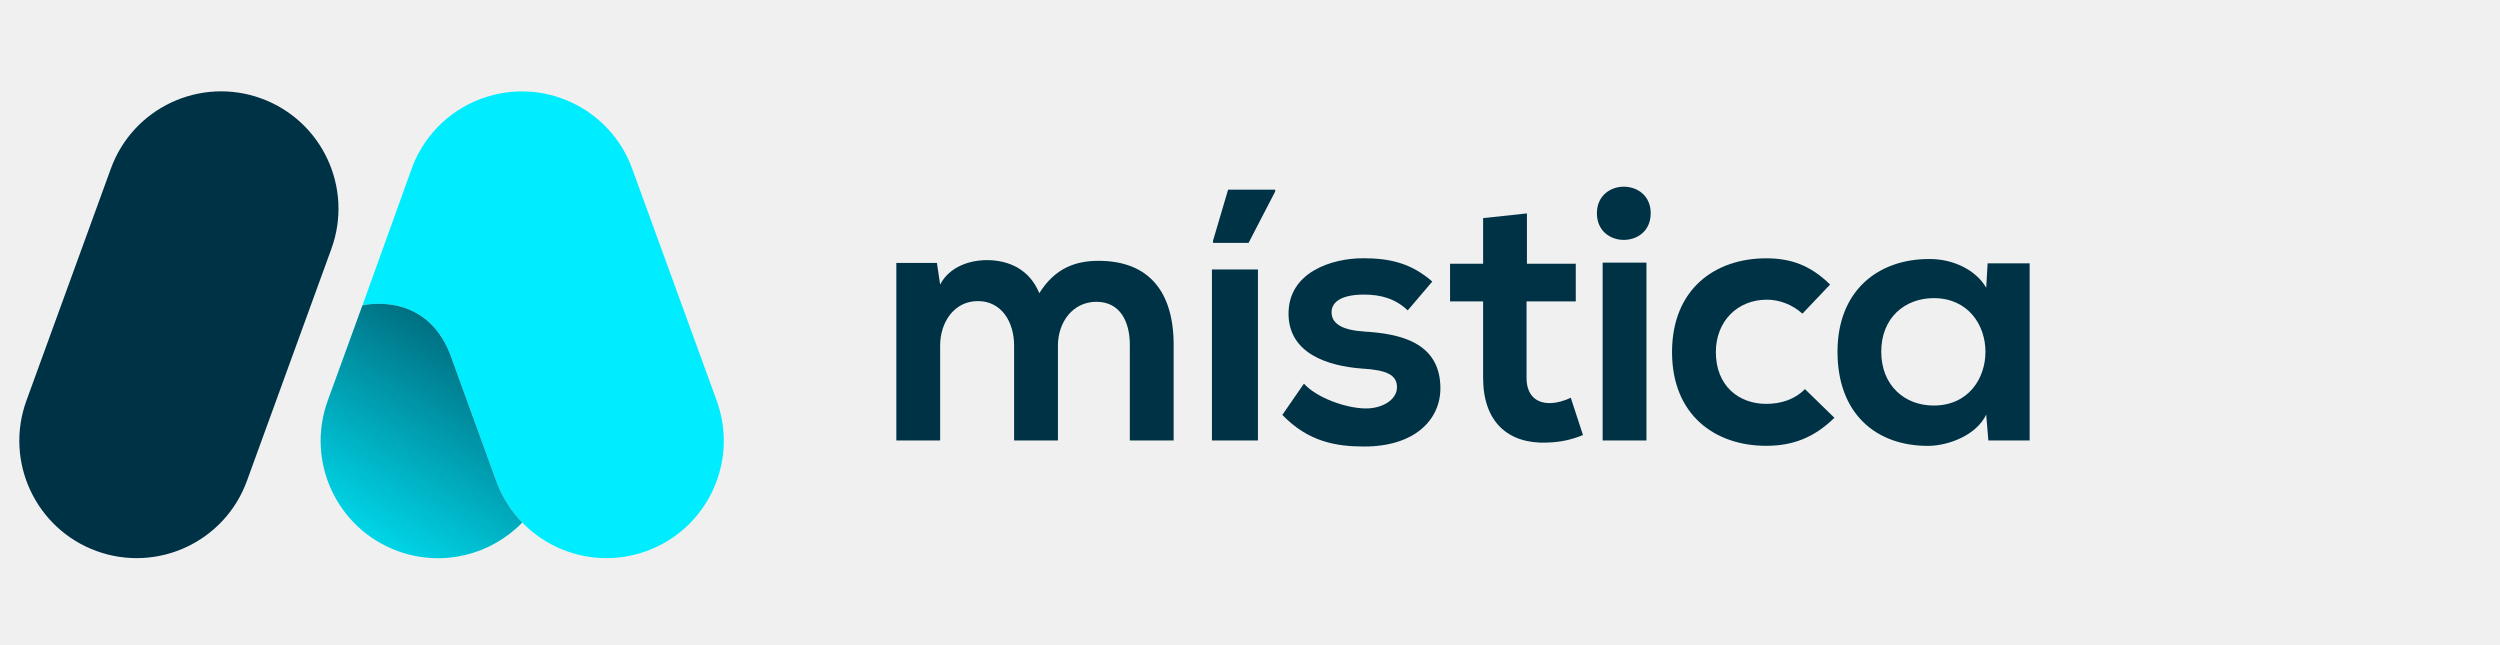
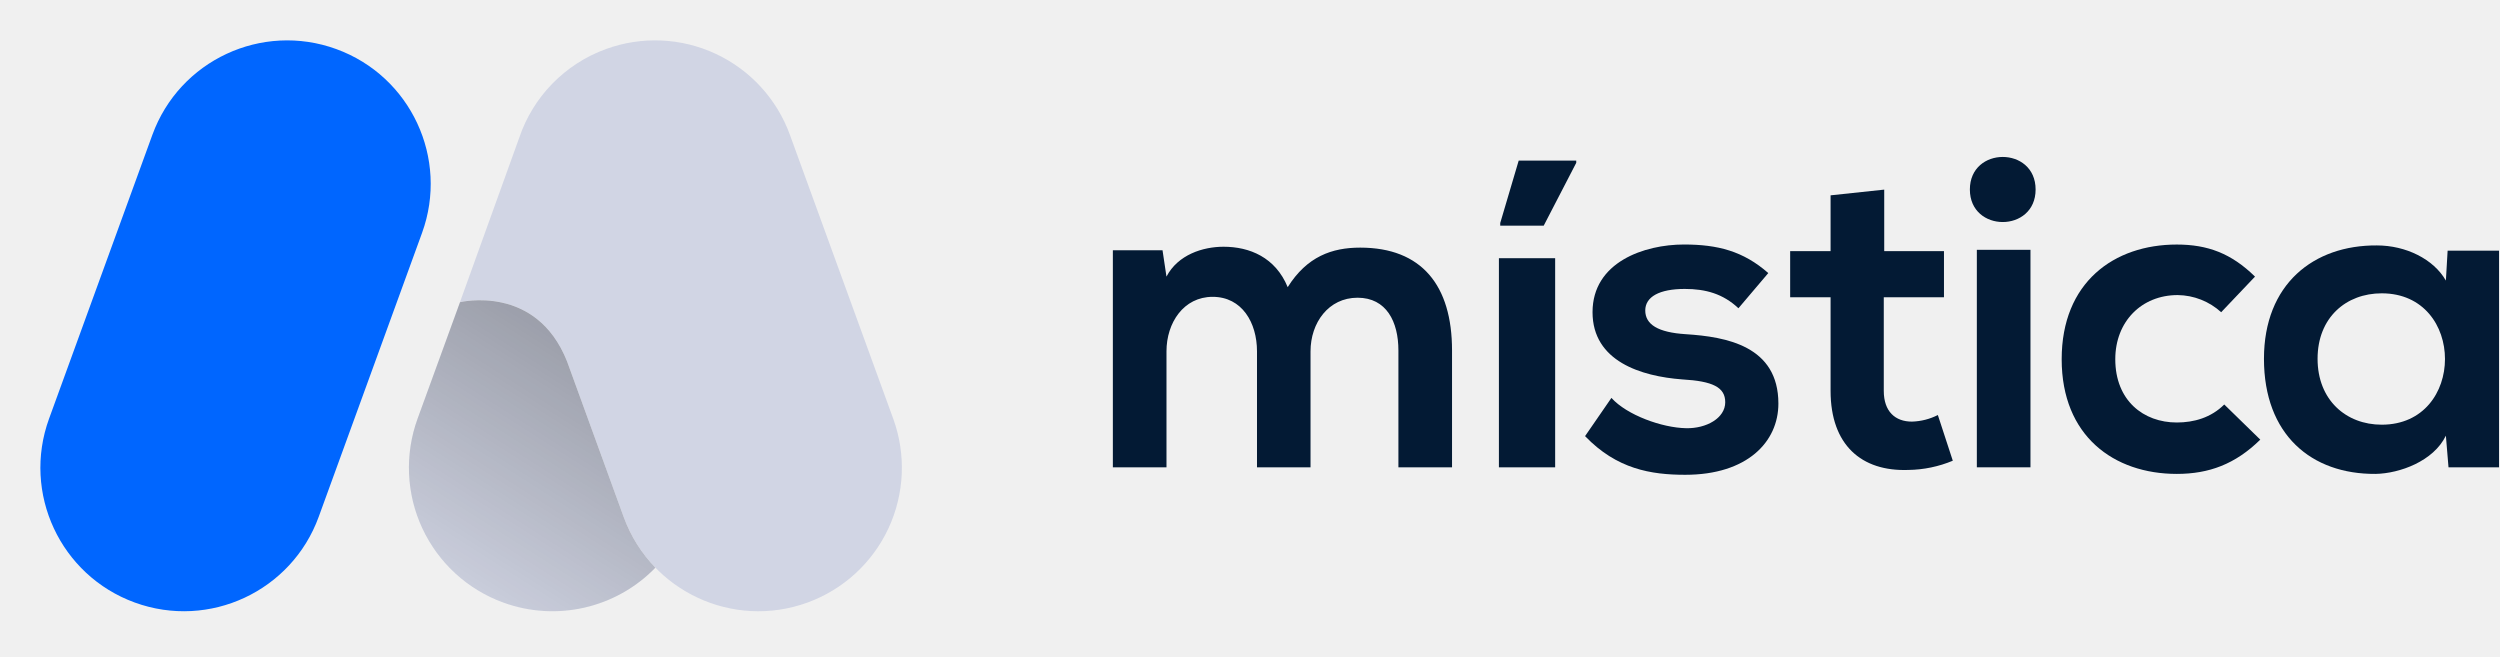
- <svg xmlns="http://www.w3.org/2000/svg" version="1.1" id="Capa_1" x="0px" y="0px" viewBox="0 0 388 100" style="enable-background:new 0 0 388 100;" xml:space="preserve">
-   <style type="text/css">
- 	.st0{fill:#003245;}
- 	.st1{fill:#00EDFF;}
- 	.st2{fill:url(#SVGID_1_);}
- 	.st3{fill:#FFFFFF;}
- 	.st4{fill:url(#SVGID_2_);}
- 	.st5{fill:url(#SVGID_3_);}
- 	.st6{fill:#192C3D;}
- 	.st7{fill:#00EDED;}
- 	.st8{fill:url(#SVGID_4_);}
- 	.st9{fill:url(#SVGID_5_);}
- 	.st10{fill:#FF00CC;}
- 	.st11{fill:url(#SVGID_6_);}
- 	.st12{fill:url(#SVGID_7_);}
- 	.st13{fill:#980098;}
- 	.st14{fill:url(#SVGID_8_);}
- 	.st15{fill:#FF7B00;}
- 	.st16{fill:url(#SVGID_9_);}
- 	.st17{fill:#FFFF00;}
- 	.st18{fill:url(#SVGID_10_);}
- 	.st19{fill:#00FF99;}
- 	.st20{fill:url(#SVGID_11_);}
- 	.st21{fill:url(#SVGID_12_);}
- 	.st22{fill:url(#SVGID_13_);}
- 	.st23{fill:url(#SVGID_14_);}
- 	.st24{fill:none;stroke:#003245;stroke-width:24;stroke-miterlimit:10;}
- 	.st25{fill:url(#SVGID_15_);}
- 	.st26{fill:none;stroke:#C4C4C4;stroke-width:4;stroke-miterlimit:10;}
- 	.st27{fill:none;stroke:#FF2424;stroke-width:20;stroke-miterlimit:10;}
- 	.st28{fill:none;stroke:#33CC00;stroke-width:20;stroke-miterlimit:10;}
- 	.st29{fill:url(#SVGID_16_);}
- 	.st30{fill:url(#SVGID_17_);}
- 	.st31{fill:url(#SVGID_18_);}
- 	.st32{fill:url(#SVGID_19_);}
- 	.st33{fill:url(#SVGID_20_);}
- </style>
-   <g>
-     <g>
-       <path class="st0" d="M51.43,38.62L38.32,74.64c-3.44,9.45-13.89,14.32-23.34,10.88l0,0C5.54,82.08,0.66,71.63,4.1,62.18    l13.11-36.02c3.44-9.45,13.89-14.32,23.34-10.88l0,0C50,18.72,54.87,29.17,51.43,38.62z" />
-       <path class="st1" d="M56.25,47.4c0,0,9.66-2.36,13.57,7.49l0.6,1.65l6.59,18.1c3.44,9.45,13.89,14.32,23.34,10.88h0    c9.45-3.44,14.32-13.89,10.88-23.34L98.11,26.17c-3.44-9.45-13.89-14.32-23.34-10.88l0,0c-5.41,1.97-9.32,6.24-11.03,11.31    L56.25,47.4z" />
-       <g>
-         <path class="st1" d="M77.01,74.64l-6.59-18.1l-0.6-1.65c-3.91-9.85-13.57-7.49-13.57-7.49l-5.38,14.79     c-3.44,9.45,1.43,19.9,10.88,23.34h0c6.96,2.53,14.45,0.56,19.3-4.43C79.31,79.3,77.91,77.13,77.01,74.64z" />
-       </g>
-       <g>
-         <linearGradient id="SVGID_1_" gradientUnits="userSpaceOnUse" x1="52.753" y1="89.672" x2="85.247" y2="37.681">
-           <stop offset="0" style="stop-color:#003245;stop-opacity:0" />
-           <stop offset="1" style="stop-color:#003245" />
-         </linearGradient>
-         <path class="st2" d="M77.01,74.64l-6.59-18.1l-0.6-1.65c-3.91-9.85-13.57-7.49-13.57-7.49l-5.38,14.79     c-3.44,9.45,1.43,19.9,10.88,23.34h0c6.96,2.53,14.45,0.56,19.3-4.43C79.31,79.3,77.91,77.13,77.01,74.64z" />
-       </g>
-     </g>
-     <g>
-       <path class="st0" d="M157.39,68.36V53.64c0-3.62-1.9-6.91-5.63-6.91c-3.68,0-5.85,3.29-5.85,6.91v14.72h-6.8V40.81h6.3l0.5,3.35    c1.45-2.79,4.63-3.79,7.25-3.79c3.29,0,6.58,1.34,8.14,5.13c2.45-3.9,5.63-5.02,9.2-5.02c7.81,0,11.65,4.8,11.65,13.05v14.83h-6.8    V53.53c0-3.62-1.51-6.69-5.19-6.69s-5.97,3.18-5.97,6.8v14.72H157.39z" />
-       <path class="st0" d="M188.09,68.36V41.82h7.14v26.54H188.09z M197.9,29.44h-7.3l-2.34,7.92v0.33h5.52l4.13-7.97V29.44z" />
-       <path class="st0" d="M218.48,48.17c-1.95-1.84-4.18-2.45-6.8-2.45c-3.23,0-5.02,1-5.02,2.73c0,1.78,1.62,2.79,5.13,3.01    c5.19,0.33,11.76,1.51,11.76,8.81c0,4.85-3.96,9.03-11.82,9.03c-4.35,0-8.7-0.73-12.71-4.91l3.35-4.85    c1.95,2.17,6.41,3.79,9.48,3.85c2.56,0.06,4.96-1.28,4.96-3.29c0-1.9-1.56-2.68-5.46-2.9c-5.19-0.39-11.37-2.29-11.37-8.53    c0-6.36,6.58-8.59,11.6-8.59c4.29,0,7.53,0.84,10.71,3.62L218.48,48.17z" />
-       <path class="st0" d="M236.98,33.12v7.81h7.58v5.85h-7.64v11.88c0,2.62,1.45,3.9,3.57,3.9c1.06,0,2.29-0.33,3.29-0.84l1.9,5.8    c-1.95,0.78-3.57,1.11-5.63,1.17c-5.97,0.22-9.87-3.18-9.87-10.04V46.78h-5.13v-5.85h5.13v-7.08L236.98,33.12z" />
-       <path class="st0" d="M284.7,64.84c-3.18,3.12-6.52,4.35-10.59,4.35c-7.97,0-14.61-4.8-14.61-14.55s6.64-14.55,14.61-14.55    c3.9,0,6.91,1.12,9.92,4.07l-4.29,4.52c-1.62-1.45-3.62-2.17-5.52-2.17c-4.57,0-7.92,3.35-7.92,8.14c0,5.24,3.57,8.03,7.81,8.03    c2.17,0,4.35-0.61,6.02-2.29L284.7,64.84z" />
-       <path class="st0" d="M308.48,40.87H315v27.49h-6.41l-0.33-4.01c-1.56,3.23-5.85,4.8-8.92,4.85c-8.14,0.06-14.16-4.96-14.16-14.61    c0-9.48,6.3-14.44,14.33-14.39c3.68,0,7.19,1.73,8.75,4.46L308.48,40.87z M291.97,54.58c0,5.24,3.62,8.36,8.14,8.36    c10.71,0,10.71-16.67,0-16.67C295.6,46.28,291.97,49.34,291.97,54.58z" />
-       <g>
-         <path class="st0" d="M248.73,40.76v27.6h6.8v-27.6H248.73z" />
-         <path class="st0" d="M256.19,33.1c0,5.51-8.35,5.51-8.35,0C247.85,27.6,256.19,27.6,256.19,33.1z" />
-       </g>
-     </g>
-   </g>
+ <svg xmlns="http://www.w3.org/2000/svg" width="564" height="148" viewBox="0 0 564 148" fill="none">
+   <path d="M34.377 30.416L11.07 94.449C4.956 111.248 13.618 129.822 30.416 135.936C47.214 142.05 65.788 133.389 71.902 116.59L95.209 52.557C101.323 35.759 92.662 17.185 75.863 11.07C59.065 4.956 40.491 13.618 34.377 30.416Z" fill="#0066FF" />
+   <path d="M103.77 68.164C103.77 68.164 120.942 63.965 127.9 81.484L128.977 84.426L140.685 116.603C146.802 133.395 165.371 142.051 182.165 135.94C190.232 133.005 196.802 126.985 200.43 119.205C204.058 111.425 204.447 102.522 201.51 94.456L178.204 30.419C175.271 22.349 169.252 15.776 161.472 12.145C153.692 8.514 144.788 8.123 136.72 11.058C127.46 14.417 120.239 21.817 117.109 31.156L103.77 68.164Z" fill="#D1D5E4" />
+   <path d="M140.685 116.591L128.977 84.426L127.908 81.496C120.949 63.977 103.778 68.176 103.778 68.176L94.205 94.452C91.267 102.519 91.655 111.423 95.283 119.204C98.911 126.985 105.482 133.005 113.55 135.94C125.538 140.307 138.973 137.225 147.858 128.069C144.682 124.793 142.237 120.881 140.685 116.591Z" fill="#D1D5E4" />
+   <path d="M140.685 116.591L128.977 84.426L127.908 81.496C120.949 63.977 103.778 68.176 103.778 68.176L94.205 94.452C91.267 102.519 91.655 111.423 95.283 119.204C98.911 126.985 105.482 133.005 113.55 135.94C125.538 140.307 138.973 137.225 147.858 128.069C144.682 124.793 142.237 120.881 140.685 116.591Z" fill="url(#paint0_linear)" fill-opacity="0.4" />
+   <path d="M283.578 105.426V79.255C283.578 72.812 280.21 66.966 273.567 66.966C267.027 66.966 263.159 72.82 263.159 79.255V105.426H251.061V56.457H262.266L263.155 62.404C265.735 57.452 271.382 55.664 276.034 55.664C281.888 55.664 287.742 58.045 290.505 64.785C294.868 57.846 300.519 55.863 306.86 55.863C320.738 55.863 327.579 64.387 327.579 79.06V105.426H315.481V79.06C315.481 72.617 312.804 67.165 306.263 67.165C299.723 67.165 295.656 72.812 295.656 79.263V105.434L283.578 105.426Z" fill="#031A34" />
+   <path d="M338.155 105.426V58.244H350.842V105.426H338.155ZM355.6 36.237H342.616L338.452 50.314V50.907H348.263L355.6 36.733V36.237Z" fill="#031A34" />
+   <path d="M392.19 69.542C388.721 66.272 384.775 65.183 380.092 65.183C374.344 65.183 371.171 66.966 371.171 70.038C371.171 73.21 374.047 74.994 380.291 75.392C389.509 75.985 401.205 78.069 401.205 91.053C401.205 99.678 394.181 107.112 380.194 107.112C372.459 107.112 364.728 105.824 357.59 98.39L363.537 89.765C367.007 93.629 374.937 96.505 380.389 96.603C384.951 96.704 389.213 94.323 389.213 90.749C389.213 87.377 386.438 85.991 379.499 85.593C370.281 84.899 359.276 81.531 359.276 70.428C359.276 59.11 370.984 55.161 379.893 55.161C387.527 55.161 393.275 56.648 398.926 61.604L392.19 69.542Z" fill="#031A34" />
+   <path d="M425.081 42.778V56.656H438.561V67.064H424.98V88.177C424.98 92.837 427.559 95.116 431.325 95.116C433.362 95.059 435.362 94.551 437.179 93.629L440.551 103.939C437.377 105.265 433.98 105.971 430.541 106.019C419.934 106.41 412.979 100.372 412.979 88.177V67.064H403.859V56.656H412.979V44.066L425.081 42.778Z" fill="#031A34" />
+   <path d="M509.919 99.182C504.268 104.732 498.321 106.913 491.085 106.913C476.911 106.913 465.114 98.39 465.114 81.043C465.114 63.696 476.911 55.169 491.085 55.169C498.024 55.169 503.379 57.151 508.729 62.404L501.096 70.436C498.409 67.988 494.918 66.612 491.284 66.568C483.155 66.568 477.208 72.516 477.208 81.043C477.208 90.358 483.553 95.315 491.085 95.315C494.953 95.315 498.816 94.226 501.79 91.252L509.919 99.182Z" fill="#031A34" />
+   <path d="M552.184 56.558H563.783V105.426H552.383L551.79 98.288C549.011 104.037 541.382 106.815 535.93 106.913C521.455 107.011 510.75 98.089 510.75 80.941C510.75 64.09 521.951 55.27 536.227 55.368C542.767 55.368 549.011 58.443 551.79 63.298L552.184 56.558ZM522.845 80.941C522.845 90.261 529.288 95.81 537.315 95.81C556.348 95.81 556.348 66.174 537.315 66.174C529.288 66.174 522.845 71.626 522.845 80.941Z" fill="#031A34" />
+   <path d="M445.976 56.359V105.426H458.074V56.359H445.976Z" fill="#031A34" />
+   <path d="M459.233 42.751C459.233 52.538 444.403 52.538 444.403 42.751C444.403 32.963 459.233 32.959 459.233 42.751Z" fill="#031A34" />
+   <defs>
+     <linearGradient id="paint0_linear" x1="155.131" y1="45.653" x2="96.145" y2="138.085" gradientUnits="userSpaceOnUse">
+       <stop />
+       <stop offset="1" stop-opacity="0" />
+     </linearGradient>
+   </defs>
</svg>
